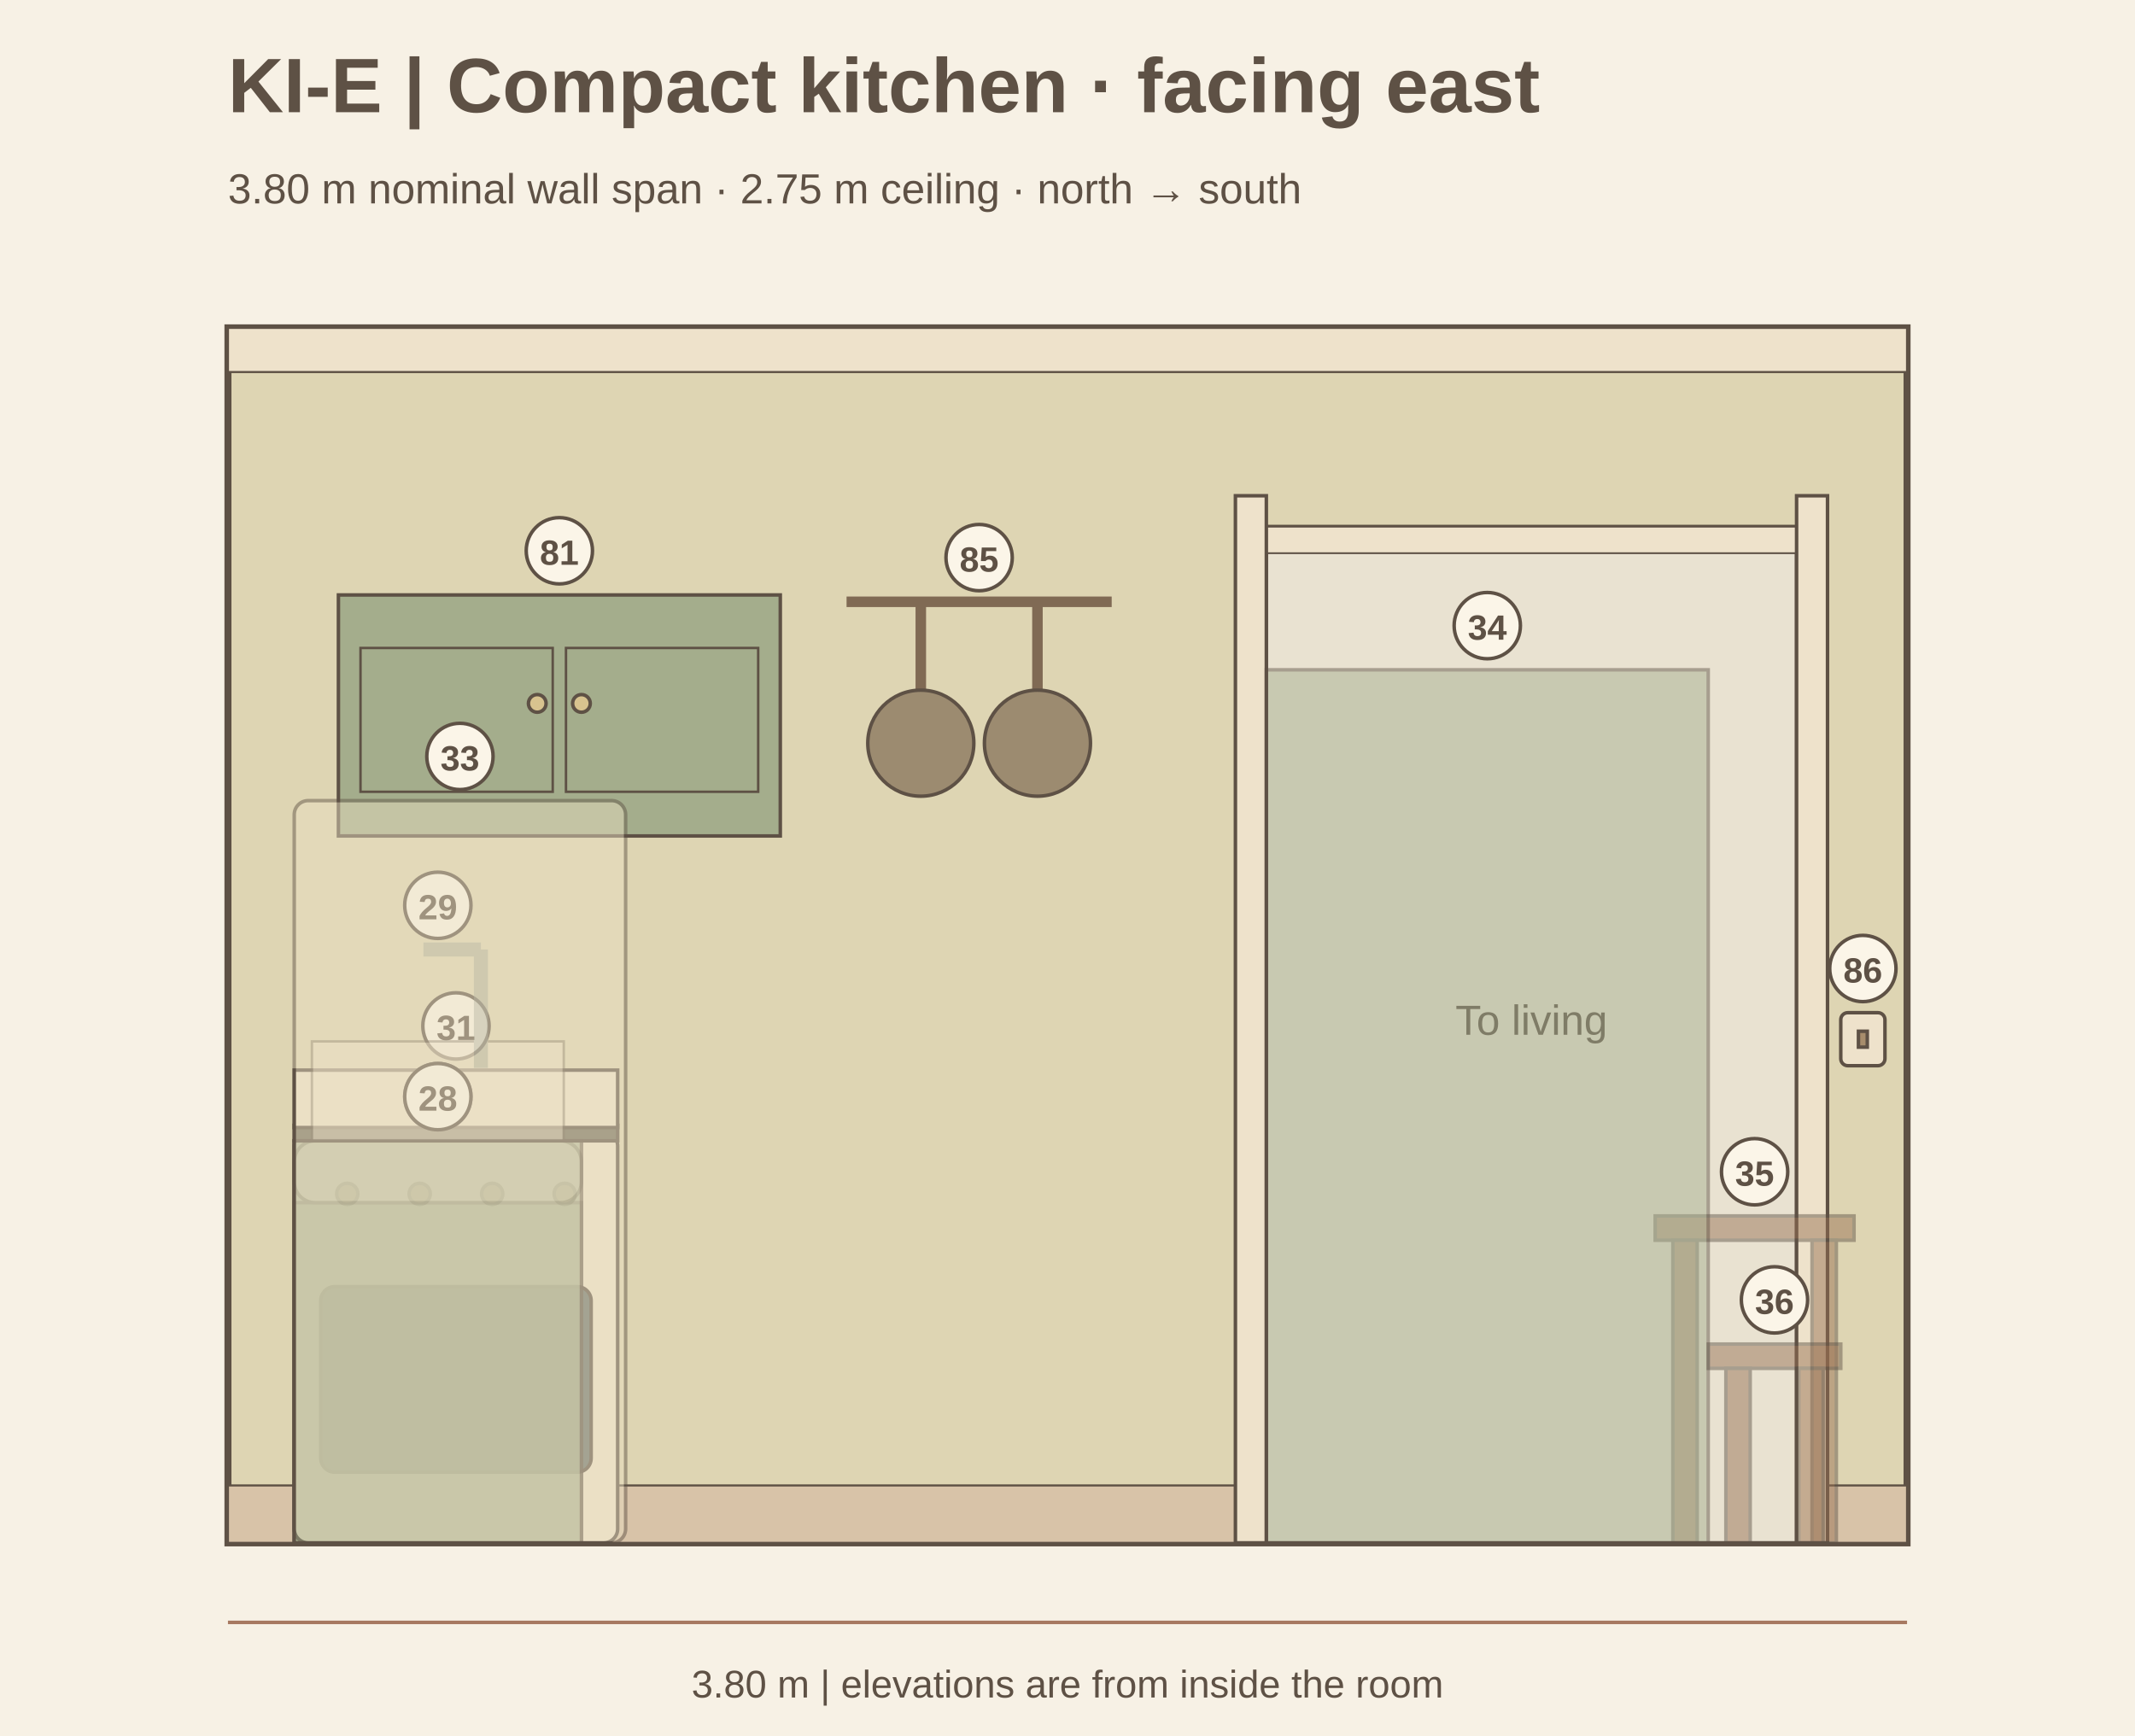
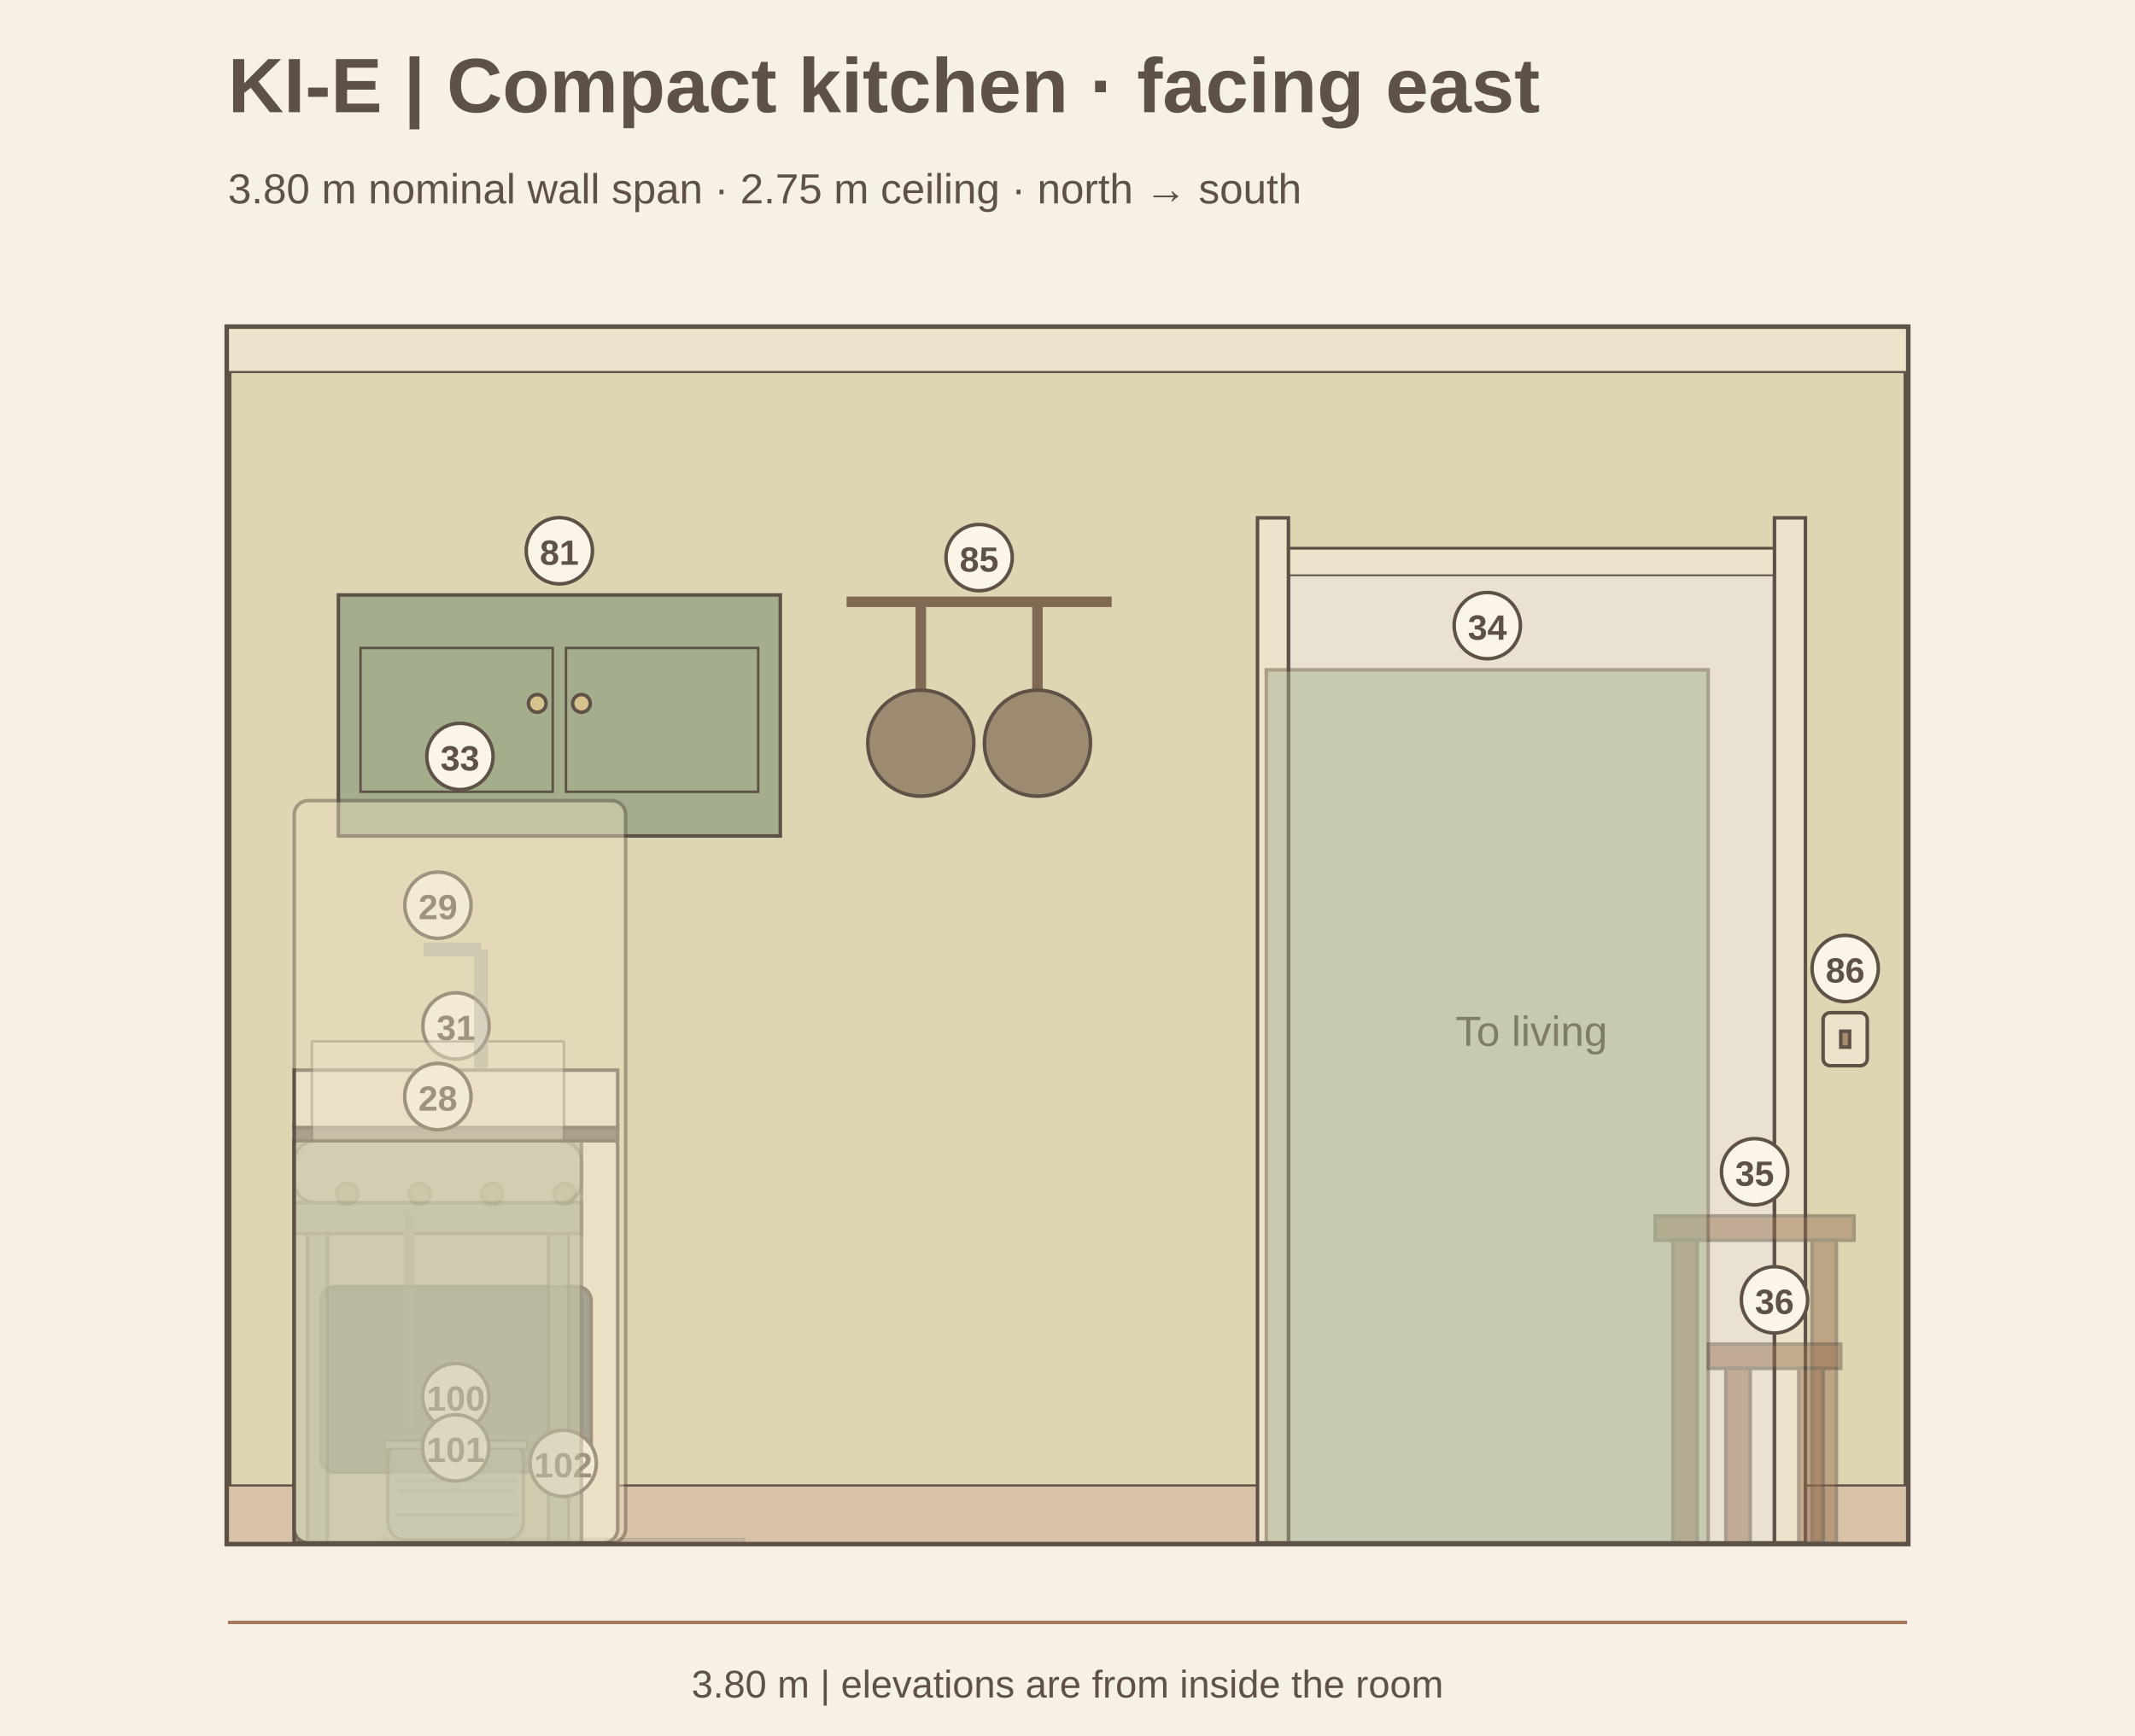
<svg xmlns="http://www.w3.org/2000/svg" viewBox="0 560 608.8 495">
  <rect x="0" y="560" width="608.8" height="560" fill="#f7f1e5" />
  <text x="65.00" y="592.00" font-family="Arial,sans-serif" font-size="22" text-anchor="start" font-weight="bold" fill="#5e5145">KI-E  |  Compact kitchen · facing east</text>
  <text x="65.00" y="618.00" font-family="Arial,sans-serif" font-size="12" text-anchor="start" font-weight="normal" fill="#5e5145">3.80 m nominal wall span · 2.75 m ceiling · north → south</text>
  <rect x="65.00" y="653.50" width="478.80" height="346.50" fill="#ded5b3" stroke="#5e5145" stroke-width="2" rx="0" />
  <rect x="65.00" y="983.62" width="478.80" height="16.38" fill="#d8c3a8" stroke="#5e5145" stroke-width="0.6" rx="0" />
  <rect x="65.00" y="653.50" width="478.80" height="12.60" fill="#eee2cb" stroke="#5e5145" stroke-width="0.6" rx="0" />
  <line x1="65.00" y1="1022.68" x2="543.80" y2="1022.68" stroke="#a77961" stroke-width="1" />
  <text x="304.40" y="1044.10" font-family="Arial,sans-serif" font-size="11" text-anchor="middle" font-weight="normal" fill="#5e5145">3.80 m | elevations are from inside the room</text>
-   <rect x="361.10" y="710.20" width="151.20" height="289.80" fill="#b0b2a1" stroke="#5e5145" stroke-width="1" rx="0" />
-   <rect x="361.10" y="710.20" width="151.20" height="289.80" fill="#e9e2d1" stroke="#5e5145" stroke-width="1" rx="0" />
-   <rect x="361.10" y="710.20" width="151.20" height="7.56" fill="#eee2cb" stroke="#5e5145" stroke-width="0.5" rx="0" />
-   <rect x="352.28" y="701.38" width="8.82" height="298.62" fill="#eee2cb" stroke="#5e5145" stroke-width="1" rx="0" />
-   <rect x="512.30" y="701.38" width="8.82" height="298.62" fill="#eee2cb" stroke="#5e5145" stroke-width="1" rx="0" />
-   <text x="436.70" y="855.10" font-family="Arial,sans-serif" font-size="12" text-anchor="middle" font-weight="normal" fill="#5e5145">To living</text>
+   <rect x="367.40" y="716.50" width="138.60" height="283.50" fill="#b0b2a1" stroke="#5e5145" stroke-width="1" rx="0" />
+   <rect x="367.40" y="716.50" width="138.60" height="283.50" fill="#e9e2d1" stroke="#5e5145" stroke-width="1" rx="0" />
+   <rect x="367.40" y="716.50" width="138.60" height="7.56" fill="#eee2cb" stroke="#5e5145" stroke-width="0.5" rx="0" />
+   <rect x="358.58" y="707.68" width="8.82" height="292.32" fill="#eee2cb" stroke="#5e5145" stroke-width="1" rx="0" />
+   <rect x="506.00" y="707.68" width="8.82" height="292.32" fill="#eee2cb" stroke="#5e5145" stroke-width="1" rx="0" />
+   <text x="436.70" y="858.25" font-family="Arial,sans-serif" font-size="12" text-anchor="middle" font-weight="normal" fill="#5e5145">To living</text>
  <g>
-     <rect x="524.90" y="848.80" width="12.60" height="15.12" fill="#eee2cb" stroke="#5e5145" stroke-width="1" rx="2" />
-     <rect x="529.94" y="854.09" width="2.52" height="4.54" fill="#a78d6c" stroke="#5e5145" stroke-width="1" rx="0" />
+     <rect x="519.86" y="848.80" width="12.60" height="15.12" fill="#eee2cb" stroke="#5e5145" stroke-width="1" rx="2" />
+     <rect x="524.90" y="854.09" width="2.52" height="4.54" fill="#a78d6c" stroke="#5e5145" stroke-width="1" rx="0" />
  </g>
-   <circle cx="531.20" cy="836.20" r="9.45" fill="#fbf5e8" stroke="#5e5145" stroke-width="1" />
-   <text x="531.20" y="840.20" font-family="Arial,sans-serif" font-size="10" text-anchor="middle" font-weight="bold" fill="#5e5145">86</text>
+   <circle cx="526.16" cy="836.20" r="9.45" fill="#fbf5e8" stroke="#5e5145" stroke-width="1" />
+   <text x="526.16" y="840.20" font-family="Arial,sans-serif" font-size="10" text-anchor="middle" font-weight="bold" fill="#5e5145">86</text>
  <g>
    <rect x="96.50" y="729.67" width="126.00" height="68.73" fill="#a4ad8c" stroke="#5e5145" stroke-width="1" rx="0" />
    <rect x="102.80" y="744.79" width="54.81" height="41.01" fill="none" stroke="#5e5145" stroke-width="0.7" rx="0" />
    <rect x="161.39" y="744.79" width="54.81" height="41.01" fill="none" stroke="#5e5145" stroke-width="0.7" rx="0" />
    <circle cx="153.20" cy="760.60" r="2.52" fill="#d8c38f" stroke="#5e5145" stroke-width="1" />
    <circle cx="165.80" cy="760.60" r="2.52" fill="#d8c38f" stroke="#5e5145" stroke-width="1" />
  </g>
  <circle cx="159.50" cy="717.07" r="9.45" fill="#fbf5e8" stroke="#5e5145" stroke-width="1" />
  <text x="159.50" y="721.07" font-family="Arial,sans-serif" font-size="10" text-anchor="middle" font-weight="bold" fill="#5e5145">81</text>
  <g>
    <line x1="241.40" y1="731.62" x2="317.00" y2="731.62" stroke="#806a54" stroke-width="3" />
    <line x1="262.57" y1="731.62" x2="262.57" y2="763.12" stroke="#806a54" stroke-width="3" />
    <circle cx="262.57" cy="771.94" r="15.12" fill="#9c8b70" stroke="#5e5145" stroke-width="1" />
    <line x1="295.83" y1="731.62" x2="295.83" y2="763.12" stroke="#806a54" stroke-width="3" />
    <circle cx="295.83" cy="771.94" r="15.12" fill="#9c8b70" stroke="#5e5145" stroke-width="1" />
  </g>
  <circle cx="279.20" cy="719.02" r="9.45" fill="#fbf5e8" stroke="#5e5145" stroke-width="1" />
  <text x="279.20" y="723.02" font-family="Arial,sans-serif" font-size="10" text-anchor="middle" font-weight="bold" fill="#5e5145">85</text>
  <g>
    <rect x="83.90" y="885.34" width="81.90" height="114.66" fill="#a4ad8c" stroke="#5e5145" stroke-width="1" rx="0" />
  </g>
  <circle cx="124.85" cy="872.74" r="9.45" fill="#fbf5e8" stroke="#5e5145" stroke-width="1" />
  <text x="124.85" y="876.74" font-family="Arial,sans-serif" font-size="10" text-anchor="middle" font-weight="bold" fill="#5e5145">32</text>
  <g>
    <rect x="83.90" y="882.82" width="92.23" height="117.18" fill="#eee2cb" stroke="#5e5145" stroke-width="1" rx="4" />
    <rect x="91.46" y="926.92" width="77.11" height="52.92" fill="#677069" stroke="#5e5145" stroke-width="1" rx="4" />
    <rect x="83.90" y="880.93" width="92.23" height="4.41" fill="#726c5b" stroke="#5e5145" stroke-width="1" rx="0" />
    <rect x="83.90" y="865.18" width="92.23" height="16.38" fill="#eee2cb" stroke="#5e5145" stroke-width="1" rx="0" />
    <circle cx="99.02" cy="900.46" r="3.02" fill="#b09569" stroke="#5e5145" stroke-width="1" />
    <circle cx="119.68" cy="900.46" r="3.02" fill="#b09569" stroke="#5e5145" stroke-width="1" />
    <circle cx="140.35" cy="900.46" r="3.02" fill="#b09569" stroke="#5e5145" stroke-width="1" />
    <circle cx="161.01" cy="900.46" r="3.02" fill="#b09569" stroke="#5e5145" stroke-width="1" />
  </g>
  <circle cx="130.02" cy="852.58" r="9.45" fill="#fbf5e8" stroke="#5e5145" stroke-width="1" />
  <text x="130.02" y="856.58" font-family="Arial,sans-serif" font-size="10" text-anchor="middle" font-weight="bold" fill="#5e5145">31</text>
  <g opacity=".47">
    <rect x="83.90" y="885.34" width="81.90" height="114.66" fill="#a4ad8c" stroke="#5e5145" stroke-width="1" rx="0" />
  </g>
  <circle cx="124.85" cy="872.74" r="9.45" fill="#fbf5e8" stroke="#5e5145" stroke-width="1" />
  <text x="124.85" y="876.74" font-family="Arial,sans-serif" font-size="10" text-anchor="middle" font-weight="bold" fill="#5e5145">30</text>
  <g opacity=".47">
    <rect x="471.98" y="906.76" width="56.70" height="6.93" fill="#946c4f" stroke="#5e5145" stroke-width="1" rx="0" />
    <rect x="477.02" y="913.69" width="6.93" height="86.31" fill="#946c4f" stroke="#5e5145" stroke-width="1" rx="0" />
    <rect x="516.71" y="913.69" width="6.93" height="86.31" fill="#946c4f" stroke="#5e5145" stroke-width="1" rx="0" />
  </g>
  <circle cx="500.33" cy="894.16" r="9.45" fill="#fbf5e8" stroke="#5e5145" stroke-width="1" />
  <text x="500.33" y="898.16" font-family="Arial,sans-serif" font-size="10" text-anchor="middle" font-weight="bold" fill="#5e5145">35</text>
  <g opacity=".47">
-     <rect x="83.90" y="902.98" width="81.90" height="97.02" fill="#a4ad8c" stroke="#5e5145" stroke-width="1" rx="0" />
-     <rect x="83.90" y="885.34" width="81.90" height="17.64" fill="#eee2cb" stroke="#5e5145" stroke-width="1" rx="6" />
-     <rect x="88.94" y="856.99" width="71.82" height="28.35" fill="#eee2cb" stroke="#5e5145" stroke-width="0.7" rx="0" />
-     <line x1="137.13" y1="864.55" x2="137.13" y2="830.78" stroke="#8f948c" stroke-width="4" />
-     <line x1="137.13" y1="830.78" x2="120.75" y2="830.78" stroke="#8f948c" stroke-width="4" />
+     <rect x="87.68" y="902.98" width="5.67" height="97.02" fill="#a4ad8c" stroke="#5e5145" stroke-width="1" rx="0" />
+     <rect x="156.41" y="902.98" width="5.67" height="97.02" fill="#a4ad8c" stroke="#5e5145" stroke-width="1" rx="0" />
+     <rect x="83.90" y="902.98" width="81.96" height="8.82" fill="#a4ad8c" stroke="#5e5145" stroke-width="1" rx="0" />
+     <line x1="116.69" y1="905.50" x2="116.69" y2="967.24" stroke="#938d74" stroke-width="3" />
+     <rect x="83.90" y="885.34" width="81.96" height="17.64" fill="#eee2cb" stroke="#5e5145" stroke-width="1" rx="6" />
+     <rect x="88.94" y="856.99" width="71.88" height="28.35" fill="#eee2cb" stroke="#5e5145" stroke-width="0.7" rx="0" />
+     <line x1="137.18" y1="864.55" x2="137.18" y2="830.78" stroke="#8f948c" stroke-width="4" />
+     <line x1="137.18" y1="830.78" x2="120.78" y2="830.78" stroke="#8f948c" stroke-width="4" />
  </g>
-   <circle cx="124.85" cy="818.18" r="9.45" fill="#fbf5e8" stroke="#5e5145" stroke-width="1" />
-   <text x="124.85" y="822.18" font-family="Arial,sans-serif" font-size="10" text-anchor="middle" font-weight="bold" fill="#5e5145">29</text>
+   <circle cx="124.88" cy="818.15" r="9.45" fill="#fbf5e8" stroke="#5e5145" stroke-width="1" />
+   <text x="124.88" y="822.15" font-family="Arial,sans-serif" font-size="10" text-anchor="middle" font-weight="bold" fill="#5e5145">29</text>
  <g opacity=".47">
    <rect x="487.10" y="943.30" width="37.80" height="6.93" fill="#946c4f" stroke="#5e5145" stroke-width="1" rx="0" />
    <rect x="492.14" y="950.23" width="6.93" height="49.77" fill="#946c4f" stroke="#5e5145" stroke-width="1" rx="0" />
    <rect x="512.93" y="950.23" width="6.93" height="49.77" fill="#946c4f" stroke="#5e5145" stroke-width="1" rx="0" />
  </g>
  <circle cx="506.00" cy="930.70" r="9.45" fill="#fbf5e8" stroke="#5e5145" stroke-width="1" />
  <text x="506.00" y="934.70" font-family="Arial,sans-serif" font-size="10" text-anchor="middle" font-weight="bold" fill="#5e5145">36</text>
+   <g opacity=".47">
+     <rect x="108.84" y="998.74" width="103.53" height="0.76" fill="#8ca6a9" stroke="#5e5145" stroke-width="0.4" rx="0" opacity=".45" />
+   </g>
+   <circle cx="160.60" cy="977.32" r="9.45" fill="#fbf5e8" stroke="#5e5145" stroke-width="1" />
+   <text x="160.60" y="981.32" font-family="Arial,sans-serif" font-size="10" text-anchor="middle" font-weight="bold" fill="#5e5145">102</text>
+   <g opacity=".47">
+     <rect x="110.65" y="970.89" width="38.61" height="28.30" fill="#a5b1b4" stroke="#5e5145" stroke-width="1" rx="5" />
+     <rect x="109.64" y="970.89" width="40.62" height="2.27" fill="#c0c8ca" stroke="#5e5145" stroke-width="0.5" rx="0" />
+     <line x1="112.54" y1="992.11" x2="147.37" y2="992.11" stroke="#7b898d" stroke-width="1" />
+     <line x1="112.54" y1="982.21" x2="147.37" y2="982.21" stroke="#7b898d" stroke-width="1" />
+   </g>
+   <circle cx="129.95" cy="958.29" r="9.45" fill="#fbf5e8" stroke="#5e5145" stroke-width="1" />
+   <text x="129.95" y="962.29" font-family="Arial,sans-serif" font-size="10" text-anchor="middle" font-weight="bold" fill="#5e5145">100</text>
+   <g opacity=".47">
+     <rect x="113.70" y="984.75" width="32.51" height="0.76" fill="#8ca6a9" stroke="#5e5145" stroke-width="0.4" rx="0" opacity=".45" />
+   </g>
+   <circle cx="129.95" cy="972.91" r="9.45" fill="#fbf5e8" stroke="#5e5145" stroke-width="1" />
+   <text x="129.95" y="976.91" font-family="Arial,sans-serif" font-size="10" text-anchor="middle" font-weight="bold" fill="#5e5145">101</text>
  <g opacity=".47">
    <rect x="83.90" y="885.34" width="81.90" height="114.66" fill="#a4ad8c" stroke="#5e5145" stroke-width="1" rx="0" />
  </g>
  <circle cx="124.85" cy="872.74" r="9.45" fill="#fbf5e8" stroke="#5e5145" stroke-width="1" />
  <text x="124.85" y="876.74" font-family="Arial,sans-serif" font-size="10" text-anchor="middle" font-weight="bold" fill="#5e5145">28</text>
  <g opacity=".47">
    <rect x="83.90" y="788.32" width="94.50" height="211.68" fill="#e8dcc0" stroke="#5e5145" stroke-width="1" rx="4" />
  </g>
  <circle cx="131.15" cy="775.72" r="9.45" fill="#fbf5e8" stroke="#5e5145" stroke-width="1" />
  <text x="131.15" y="779.72" font-family="Arial,sans-serif" font-size="10" text-anchor="middle" font-weight="bold" fill="#5e5145">33</text>
  <g opacity=".47">
    <rect x="361.10" y="751.02" width="126.00" height="248.98" fill="#a4ad8c" stroke="#5e5145" stroke-width="1" rx="0" />
  </g>
  <circle cx="424.10" cy="738.42" r="9.45" fill="#fbf5e8" stroke="#5e5145" stroke-width="1" />
  <text x="424.10" y="742.42" font-family="Arial,sans-serif" font-size="10" text-anchor="middle" font-weight="bold" fill="#5e5145">34</text>
  <text x="1060.00" y="658.00" font-family="Arial,sans-serif" font-size="12" text-anchor="start" font-weight="bold" fill="#5e5145">ITEMS / STATES</text>
-   <text x="1060.00" y="681.00" font-family="Arial,sans-serif" font-size="10" text-anchor="start" font-weight="normal" fill="#5e5145">To living: 1.20 m span, 2.30 m head; no leaf.</text>
-   <text x="1060.00" y="695.00" font-family="Arial,sans-serif" font-size="10" text-anchor="start" font-weight="normal" fill="#5e5145">86. Kitchen switch — BA-SWITCH-01 · light</text>
+   <text x="1060.00" y="681.00" font-family="Arial,sans-serif" font-size="10" text-anchor="start" font-weight="normal" fill="#5e5145">To living: 1.10 m span, 2.25 m head; no leaf.</text>
+   <text x="1060.00" y="695.00" font-family="Arial,sans-serif" font-size="10" text-anchor="start" font-weight="normal" fill="#5e5145">86. Kitchen switch — BA-SWITCH-01 · decorative</text>
  <text x="1060.00" y="709.00" font-family="Arial,sans-serif" font-size="10" text-anchor="start" font-weight="normal" fill="#5e5145">81. East return cupboard — KI-UPPER-01 · paired</text>
  <text x="1060.00" y="723.00" font-family="Arial,sans-serif" font-size="10" text-anchor="start" font-weight="normal" fill="#5e5145">doors</text>
  <text x="1060.00" y="737.00" font-family="Arial,sans-serif" font-size="10" text-anchor="start" font-weight="normal" fill="#5e5145">85. Pan rail — KI-PAN-RAIL-01</text>
  <text x="1060.00" y="751.00" font-family="Arial,sans-serif" font-size="10" text-anchor="start" font-weight="normal" fill="#5e5145">   + KI-PAN-01</text>
  <text x="1060.00" y="765.00" font-family="Arial,sans-serif" font-size="10" text-anchor="start" font-weight="normal" fill="#5e5145">32. Prep / uppers — KI-CABINET-02 · drawer /</text>
  <text x="1060.00" y="779.00" font-family="Arial,sans-serif" font-size="10" text-anchor="start" font-weight="normal" fill="#5e5145">door candidate</text>
  <text x="1060.00" y="793.00" font-family="Arial,sans-serif" font-size="10" text-anchor="start" font-weight="normal" fill="#5e5145">   + KI-MUG-01, KI-POTTERY-01</text>
  <text x="1060.00" y="807.00" font-family="Arial,sans-serif" font-size="10" text-anchor="start" font-weight="normal" fill="#5e5145">31. Range — KI-RANGE-01 · oven hinge; burner</text>
  <text x="1060.00" y="821.00" font-family="Arial,sans-serif" font-size="10" text-anchor="start" font-weight="normal" fill="#5e5145">glow</text>
  <text x="1060.00" y="835.00" font-family="Arial,sans-serif" font-size="10" text-anchor="start" font-weight="normal" fill="#5e5145">   + KI-KETTLE-01, KI-PAN-01, KI-RANGE-FLAME-01</text>
  <text x="1060.00" y="849.00" font-family="Arial,sans-serif" font-size="10" text-anchor="start" font-weight="normal" fill="#5e5145">30. Counter [projection] — KI-CABINET-02 ·</text>
  <text x="1060.00" y="863.00" font-family="Arial,sans-serif" font-size="10" text-anchor="start" font-weight="normal" fill="#5e5145">drawer / door candidate</text>
  <text x="1060.00" y="877.00" font-family="Arial,sans-serif" font-size="10" text-anchor="start" font-weight="normal" fill="#5e5145">   + KI-BOWL-01</text>
  <text x="1060.00" y="891.00" font-family="Arial,sans-serif" font-size="10" text-anchor="start" font-weight="normal" fill="#5e5145">35. Wall table [projection] — KI-WALL-TABLE-02</text>
-   <text x="1060.00" y="905.00" font-family="Arial,sans-serif" font-size="10" text-anchor="start" font-weight="normal" fill="#5e5145">29. Sink / leak [projection] — KI-SINK-NARROW-01</text>
-   <text x="1060.00" y="919.00" font-family="Arial,sans-serif" font-size="10" text-anchor="start" font-weight="normal" fill="#5e5145">· Lukey leak / repaired</text>
-   <text x="1060.00" y="933.00" font-family="Arial,sans-serif" font-size="10" text-anchor="start" font-weight="normal" fill="#5e5145">   + faucet, KI-BUCKET-01</text>
+   <text x="1060.00" y="905.00" font-family="Arial,sans-serif" font-size="10" text-anchor="start" font-weight="normal" fill="#5e5145">29. Sink / leak [projection] — KI-LEAK-02 ·</text>
+   <text x="1060.00" y="919.00" font-family="Arial,sans-serif" font-size="10" text-anchor="start" font-weight="normal" fill="#5e5145">Lukey leak / repaired</text>
+   <text x="1060.00" y="933.00" font-family="Arial,sans-serif" font-size="10" text-anchor="start" font-weight="normal" fill="#5e5145">   + faucet</text>
  <text x="1060.00" y="947.00" font-family="Arial,sans-serif" font-size="10" text-anchor="start" font-weight="normal" fill="#5e5145">36. Tucked stool [projection] — KI-STOOL-02</text>
-   <text x="1060.00" y="961.00" font-family="Arial,sans-serif" font-size="10" text-anchor="start" font-weight="normal" fill="#5e5145">28. Prep [projection] — KI-CABINET-02 · drawer /</text>
-   <text x="1060.00" y="975.00" font-family="Arial,sans-serif" font-size="10" text-anchor="start" font-weight="normal" fill="#5e5145">door candidate</text>
-   <text x="1060.00" y="989.00" font-family="Arial,sans-serif" font-size="10" text-anchor="start" font-weight="normal" fill="#5e5145">   + KI-JAR-01</text>
-   <text x="1060.00" y="1003.00" font-family="Arial,sans-serif" font-size="10" text-anchor="start" font-weight="normal" fill="#5e5145">33. Fridge [projection] — KI-FRIDGE-01 · hinged</text>
-   <text x="1060.00" y="1017.00" font-family="Arial,sans-serif" font-size="10" text-anchor="start" font-weight="normal" fill="#5e5145">doors</text>
-   <text x="1060.00" y="1031.00" font-family="Arial,sans-serif" font-size="10" text-anchor="start" font-weight="normal" fill="#5e5145">34. Pantry [projection] — KI-PANTRY-01 · hinged</text>
-   <text x="1060.00" y="1045.00" font-family="Arial,sans-serif" font-size="10" text-anchor="start" font-weight="normal" fill="#5e5145">doors</text>
+   <text x="1060.00" y="961.00" font-family="Arial,sans-serif" font-size="10" text-anchor="start" font-weight="normal" fill="#5e5145">102. Residual floor spill [projection] — KI-</text>
+   <text x="1060.00" y="975.00" font-family="Arial,sans-serif" font-size="10" text-anchor="start" font-weight="normal" fill="#5e5145">LEAK-02 · optional mesh OR decal; hide on Lukey</text>
+   <text x="1060.00" y="989.00" font-family="Arial,sans-serif" font-size="10" text-anchor="start" font-weight="normal" fill="#5e5145">repair</text>
+   <text x="1060.00" y="1003.00" font-family="Arial,sans-serif" font-size="10" text-anchor="start" font-weight="normal" fill="#5e5145">100. Vintage galvanized leak pail [projection] —</text>
+   <text x="1060.00" y="1017.00" font-family="Arial,sans-serif" font-size="10" text-anchor="start" font-weight="normal" fill="#5e5145">KI-LEAK-02 · persistent after repair</text>
+   <text x="1060.00" y="1031.00" font-family="Arial,sans-serif" font-size="10" text-anchor="start" font-weight="normal" fill="#5e5145">101. Water inside leak pail [projection] — KI-</text>
+   <text x="1060.00" y="1045.00" font-family="Arial,sans-serif" font-size="10" text-anchor="start" font-weight="normal" fill="#5e5145">LEAK-02 · optional water; stop ripple/hide on</text>
+   <text x="1060.00" y="1059.00" font-family="Arial,sans-serif" font-size="10" text-anchor="start" font-weight="normal" fill="#5e5145">Lukey repair</text>
+   <text x="1060.00" y="1073.00" font-family="Arial,sans-serif" font-size="10" text-anchor="start" font-weight="normal" fill="#5e5145">28. Prep [projection] — KI-CABINET-02 · drawer /</text>
+   <text x="1060.00" y="1087.00" font-family="Arial,sans-serif" font-size="10" text-anchor="start" font-weight="normal" fill="#5e5145">door candidate</text>
+   <text x="1060.00" y="1101.00" font-family="Arial,sans-serif" font-size="10" text-anchor="start" font-weight="normal" fill="#5e5145">   + KI-JAR-01</text>
+   <text x="1060.00" y="1115.00" font-family="Arial,sans-serif" font-size="10" text-anchor="start" font-weight="normal" fill="#5e5145">33. Fridge [projection] — KI-FRIDGE-01 · hinged</text>
+   <text x="1060.00" y="1129.00" font-family="Arial,sans-serif" font-size="10" text-anchor="start" font-weight="normal" fill="#5e5145">doors</text>
+   <text x="1060.00" y="1143.00" font-family="Arial,sans-serif" font-size="10" text-anchor="start" font-weight="normal" fill="#5e5145">34. Pantry [projection] — KI-PANTRY-01 · hinged</text>
+   <text x="1060.00" y="1157.00" font-family="Arial,sans-serif" font-size="10" text-anchor="start" font-weight="normal" fill="#5e5145">doors</text>
  <text x="65.00" y="1065.00" font-family="Arial,sans-serif" font-size="11" text-anchor="start" font-weight="normal" fill="#5e5145">Upper cupboard on east return, not over burners. Portal opens directly to the expanded dining/living area.</text>
</svg>
